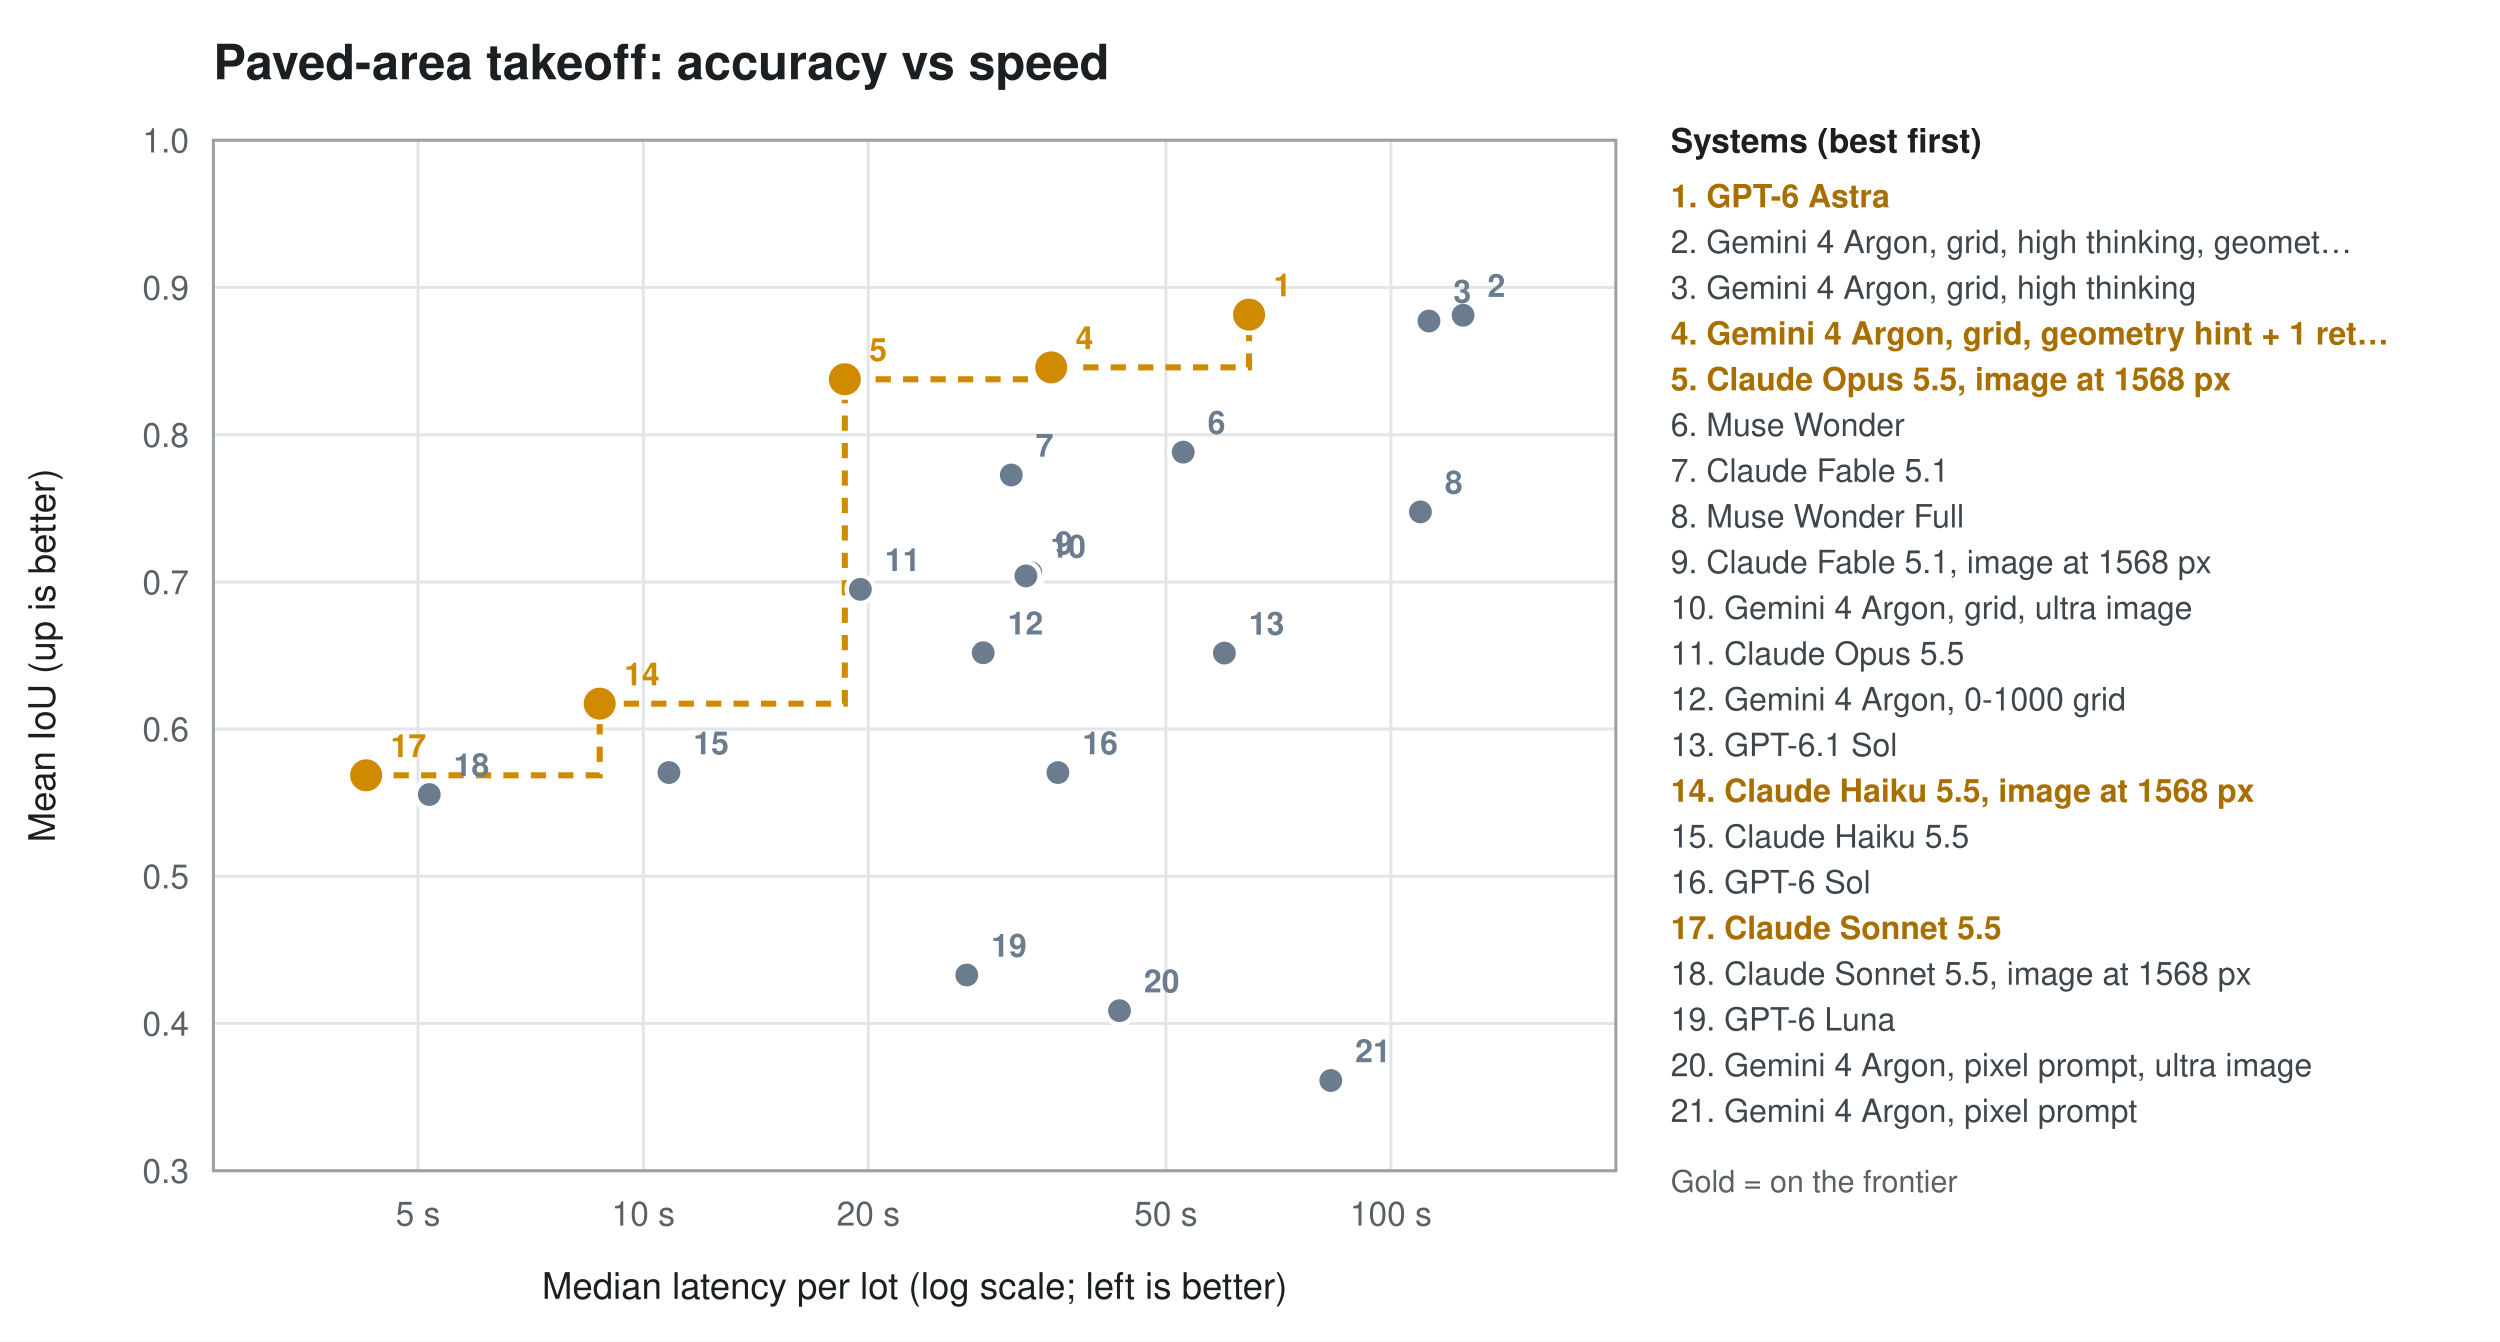
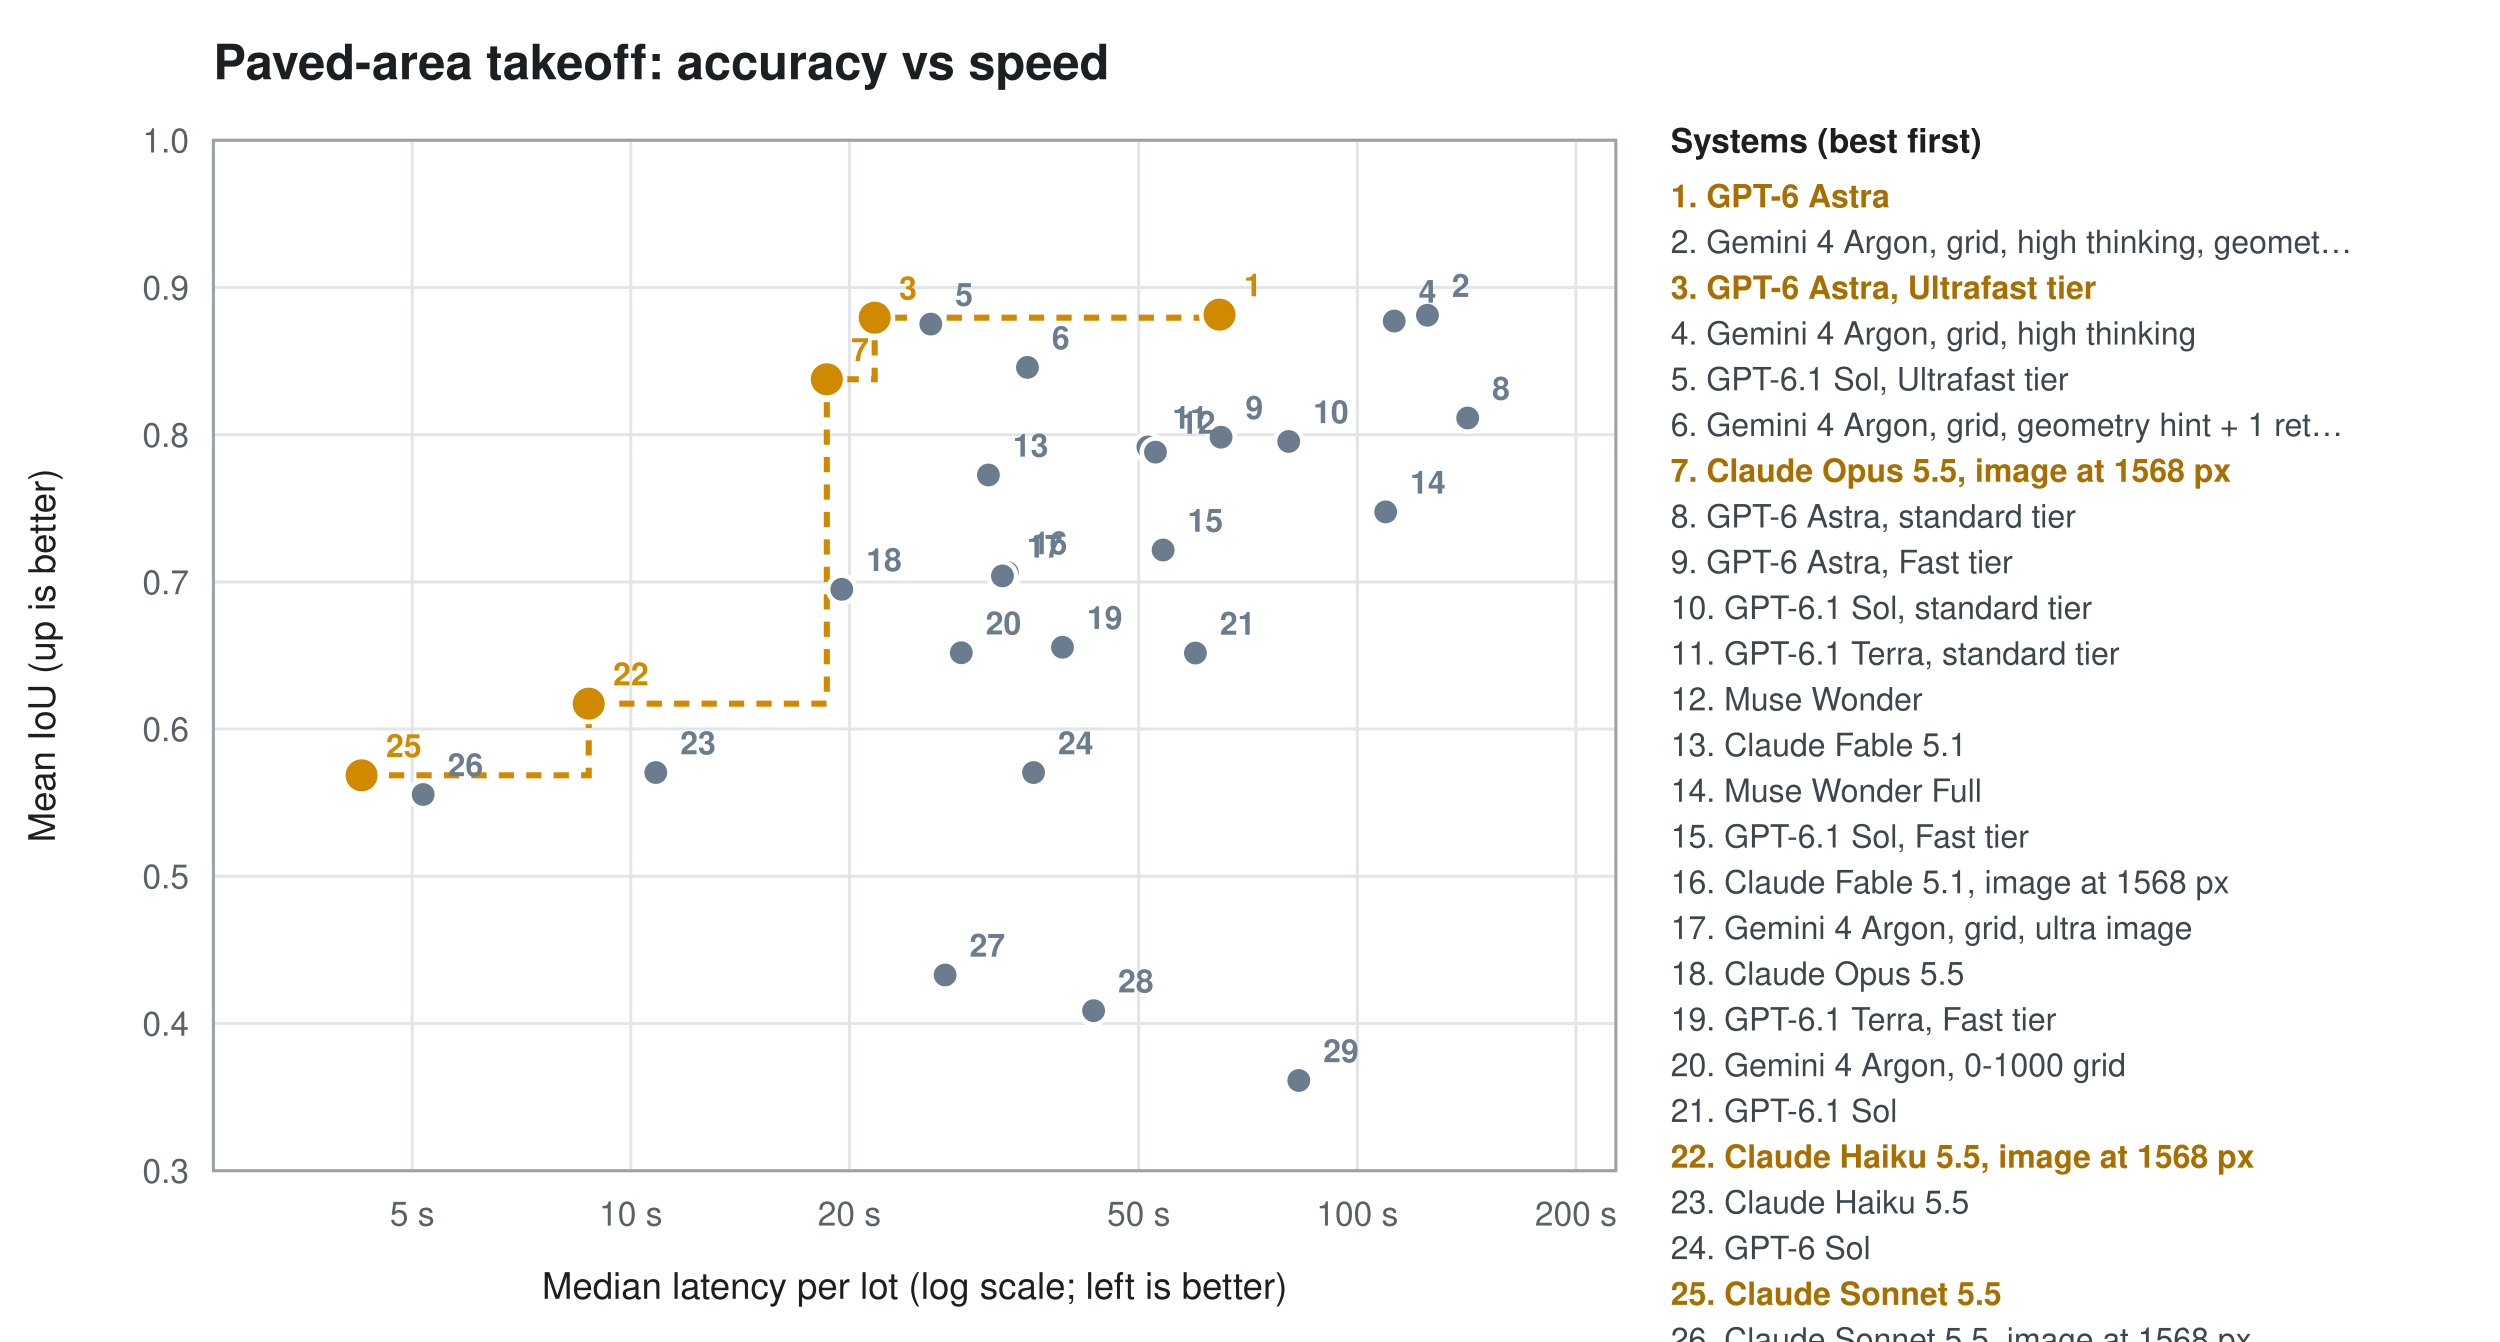
<svg xmlns="http://www.w3.org/2000/svg" viewBox="0 0 820 440" font-family="Helvetica, Arial, sans-serif">
  <rect width="820" height="440" fill="#ffffff" />
  <text x="70" y="26" font-size="16" font-weight="700" fill="#1b1f22">Paved-area takeoff: accuracy vs speed</text>
-   <line x1="137.1" y1="46" x2="137.1" y2="384" stroke="#e3e6e8" />
-   <text x="137.1" y="402" font-size="11" text-anchor="middle" fill="#5a6166">5 s</text>
-   <line x1="211.0" y1="46" x2="211.0" y2="384" stroke="#e3e6e8" />
-   <text x="211.0" y="402" font-size="11" text-anchor="middle" fill="#5a6166">10 s</text>
-   <line x1="284.8" y1="46" x2="284.8" y2="384" stroke="#e3e6e8" />
-   <text x="284.8" y="402" font-size="11" text-anchor="middle" fill="#5a6166">20 s</text>
-   <line x1="382.4" y1="46" x2="382.4" y2="384" stroke="#e3e6e8" />
-   <text x="382.4" y="402" font-size="11" text-anchor="middle" fill="#5a6166">50 s</text>
-   <line x1="456.2" y1="46" x2="456.2" y2="384" stroke="#e3e6e8" />
-   <text x="456.2" y="402" font-size="11" text-anchor="middle" fill="#5a6166">100 s</text>
+   <line x1="135.2" y1="46" x2="135.2" y2="384" stroke="#e3e6e8" />
+   <text x="135.2" y="402" font-size="11" text-anchor="middle" fill="#5a6166">5 s</text>
+   <line x1="206.9" y1="46" x2="206.9" y2="384" stroke="#e3e6e8" />
+   <text x="206.9" y="402" font-size="11" text-anchor="middle" fill="#5a6166">10 s</text>
+   <line x1="278.6" y1="46" x2="278.6" y2="384" stroke="#e3e6e8" />
+   <text x="278.6" y="402" font-size="11" text-anchor="middle" fill="#5a6166">20 s</text>
+   <line x1="373.5" y1="46" x2="373.5" y2="384" stroke="#e3e6e8" />
+   <text x="373.5" y="402" font-size="11" text-anchor="middle" fill="#5a6166">50 s</text>
+   <line x1="445.2" y1="46" x2="445.2" y2="384" stroke="#e3e6e8" />
+   <text x="445.2" y="402" font-size="11" text-anchor="middle" fill="#5a6166">100 s</text>
+   <line x1="516.9" y1="46" x2="516.9" y2="384" stroke="#e3e6e8" />
+   <text x="516.9" y="402" font-size="11" text-anchor="middle" fill="#5a6166">200 s</text>
  <line x1="70" y1="384.0" x2="530" y2="384.0" stroke="#e3e6e8" />
  <text x="62" y="388.0" font-size="11" text-anchor="end" fill="#5a6166">0.3</text>
  <line x1="70" y1="335.7" x2="530" y2="335.7" stroke="#e3e6e8" />
  <text x="62" y="339.7" font-size="11" text-anchor="end" fill="#5a6166">0.4</text>
  <line x1="70" y1="287.4" x2="530" y2="287.4" stroke="#e3e6e8" />
  <text x="62" y="291.4" font-size="11" text-anchor="end" fill="#5a6166">0.5</text>
  <line x1="70" y1="239.1" x2="530" y2="239.1" stroke="#e3e6e8" />
  <text x="62" y="243.1" font-size="11" text-anchor="end" fill="#5a6166">0.6</text>
  <line x1="70" y1="190.9" x2="530" y2="190.9" stroke="#e3e6e8" />
  <text x="62" y="194.9" font-size="11" text-anchor="end" fill="#5a6166">0.7</text>
  <line x1="70" y1="142.6" x2="530" y2="142.6" stroke="#e3e6e8" />
  <text x="62" y="146.6" font-size="11" text-anchor="end" fill="#5a6166">0.8</text>
  <line x1="70" y1="94.3" x2="530" y2="94.3" stroke="#e3e6e8" />
  <text x="62" y="98.3" font-size="11" text-anchor="end" fill="#5a6166">0.9</text>
  <line x1="70" y1="46.0" x2="530" y2="46.0" stroke="#e3e6e8" />
  <text x="62" y="50.0" font-size="11" text-anchor="end" fill="#5a6166">1.0</text>
  <rect x="70" y="46" width="460" height="338" fill="none" stroke="#9aa2a7" />
  <text x="300.0" y="426" font-size="12" text-anchor="middle" fill="#1b1f22">Median latency per lot (log scale; left is better)</text>
  <text transform="translate(18 215.0) rotate(-90)" font-size="12" text-anchor="middle" fill="#1b1f22">Mean IoU (up is better)</text>
-   <path d="M120.1,254.3 L196.7,254.3 L196.7,230.8 L277.1,230.8 L277.1,124.4 L344.8,124.4 L344.8,120.5 L409.7,120.5 L409.7,103.2" fill="none" stroke="#d08a00" stroke-width="2" stroke-dasharray="5 4" />
-   <circle cx="409.7" cy="103.2" r="6" fill="#d08a00" stroke="#ffffff" stroke-width="1.5" />
-   <text x="417.7" y="97.2" font-size="10.5" font-weight="700" fill="#d08a00">1</text>
-   <circle cx="479.9" cy="103.4" r="4.5" fill="#6b7c8f" stroke="#ffffff" stroke-width="1.5" />
-   <text x="487.9" y="97.4" font-size="10.5" font-weight="700" fill="#6b7c8f">2</text>
-   <circle cx="468.7" cy="105.3" r="4.5" fill="#6b7c8f" stroke="#ffffff" stroke-width="1.5" />
-   <text x="476.7" y="99.3" font-size="10.5" font-weight="700" fill="#6b7c8f">3</text>
-   <circle cx="344.8" cy="120.5" r="6" fill="#d08a00" stroke="#ffffff" stroke-width="1.5" />
-   <text x="352.8" y="114.5" font-size="10.5" font-weight="700" fill="#d08a00">4</text>
-   <circle cx="277.1" cy="124.4" r="6" fill="#d08a00" stroke="#ffffff" stroke-width="1.5" />
-   <text x="285.1" y="118.4" font-size="10.5" font-weight="700" fill="#d08a00">5</text>
-   <circle cx="388.1" cy="148.3" r="4.5" fill="#6b7c8f" stroke="#ffffff" stroke-width="1.5" />
-   <text x="396.1" y="142.3" font-size="10.5" font-weight="700" fill="#6b7c8f">6</text>
-   <circle cx="331.7" cy="155.8" r="4.5" fill="#6b7c8f" stroke="#ffffff" stroke-width="1.5" />
-   <text x="339.7" y="149.8" font-size="10.5" font-weight="700" fill="#6b7c8f">7</text>
-   <circle cx="465.9" cy="167.9" r="4.5" fill="#6b7c8f" stroke="#ffffff" stroke-width="1.5" />
-   <text x="473.9" y="161.9" font-size="10.5" font-weight="700" fill="#6b7c8f">8</text>
-   <circle cx="338.1" cy="187.8" r="4.5" fill="#6b7c8f" stroke="#ffffff" stroke-width="1.5" />
-   <text x="346.1" y="181.8" font-size="10.5" font-weight="700" fill="#6b7c8f">9</text>
-   <circle cx="336.5" cy="188.9" r="4.5" fill="#6b7c8f" stroke="#ffffff" stroke-width="1.5" />
-   <text x="344.5" y="182.9" font-size="10.5" font-weight="700" fill="#6b7c8f">10</text>
-   <circle cx="282.2" cy="193.3" r="4.5" fill="#6b7c8f" stroke="#ffffff" stroke-width="1.5" />
-   <text x="290.2" y="187.3" font-size="10.5" font-weight="700" fill="#6b7c8f">11</text>
-   <circle cx="322.5" cy="214.1" r="4.5" fill="#6b7c8f" stroke="#ffffff" stroke-width="1.5" />
-   <text x="330.5" y="208.1" font-size="10.5" font-weight="700" fill="#6b7c8f">12</text>
-   <circle cx="401.6" cy="214.2" r="4.5" fill="#6b7c8f" stroke="#ffffff" stroke-width="1.5" />
-   <text x="409.6" y="208.2" font-size="10.5" font-weight="700" fill="#6b7c8f">13</text>
-   <circle cx="196.7" cy="230.8" r="6" fill="#d08a00" stroke="#ffffff" stroke-width="1.5" />
-   <text x="204.7" y="224.8" font-size="10.5" font-weight="700" fill="#d08a00">14</text>
-   <circle cx="219.4" cy="253.4" r="4.5" fill="#6b7c8f" stroke="#ffffff" stroke-width="1.5" />
-   <text x="227.4" y="247.4" font-size="10.5" font-weight="700" fill="#6b7c8f">15</text>
-   <circle cx="347.0" cy="253.4" r="4.5" fill="#6b7c8f" stroke="#ffffff" stroke-width="1.5" />
-   <text x="355.0" y="247.4" font-size="10.5" font-weight="700" fill="#6b7c8f">16</text>
-   <circle cx="120.1" cy="254.3" r="6" fill="#d08a00" stroke="#ffffff" stroke-width="1.5" />
-   <text x="128.1" y="248.3" font-size="10.5" font-weight="700" fill="#d08a00">17</text>
-   <circle cx="140.8" cy="260.6" r="4.5" fill="#6b7c8f" stroke="#ffffff" stroke-width="1.5" />
-   <text x="148.8" y="254.6" font-size="10.5" font-weight="700" fill="#6b7c8f">18</text>
-   <circle cx="317.1" cy="319.8" r="4.5" fill="#6b7c8f" stroke="#ffffff" stroke-width="1.5" />
-   <text x="325.1" y="313.8" font-size="10.5" font-weight="700" fill="#6b7c8f">19</text>
-   <circle cx="367.2" cy="331.5" r="4.5" fill="#6b7c8f" stroke="#ffffff" stroke-width="1.5" />
-   <text x="375.2" y="325.5" font-size="10.5" font-weight="700" fill="#6b7c8f">20</text>
-   <circle cx="436.5" cy="354.4" r="4.5" fill="#6b7c8f" stroke="#ffffff" stroke-width="1.5" />
-   <text x="444.5" y="348.4" font-size="10.5" font-weight="700" fill="#6b7c8f">21</text>
+   <path d="M118.6,254.3 L193.1,254.3 L193.1,230.8 L271.2,230.8 L271.2,124.4 L286.9,124.4 L286.9,104.2 L400.0,104.2 L400.0,103.2" fill="none" stroke="#d08a00" stroke-width="2" stroke-dasharray="5 4" />
+   <circle cx="400.0" cy="103.2" r="6" fill="#d08a00" stroke="#ffffff" stroke-width="1.5" />
+   <text x="408.0" y="97.2" font-size="10.5" font-weight="700" fill="#d08a00">1</text>
+   <circle cx="468.2" cy="103.4" r="4.5" fill="#6b7c8f" stroke="#ffffff" stroke-width="1.5" />
+   <text x="476.2" y="97.4" font-size="10.5" font-weight="700" fill="#6b7c8f">2</text>
+   <circle cx="286.9" cy="104.2" r="6" fill="#d08a00" stroke="#ffffff" stroke-width="1.5" />
+   <text x="294.9" y="98.2" font-size="10.5" font-weight="700" fill="#d08a00">3</text>
+   <circle cx="457.3" cy="105.3" r="4.5" fill="#6b7c8f" stroke="#ffffff" stroke-width="1.5" />
+   <text x="465.3" y="99.3" font-size="10.5" font-weight="700" fill="#6b7c8f">4</text>
+   <circle cx="305.3" cy="106.3" r="4.5" fill="#6b7c8f" stroke="#ffffff" stroke-width="1.5" />
+   <text x="313.3" y="100.3" font-size="10.5" font-weight="700" fill="#6b7c8f">5</text>
+   <circle cx="337.0" cy="120.5" r="4.5" fill="#6b7c8f" stroke="#ffffff" stroke-width="1.5" />
+   <text x="345.0" y="114.5" font-size="10.5" font-weight="700" fill="#6b7c8f">6</text>
+   <circle cx="271.2" cy="124.4" r="6" fill="#d08a00" stroke="#ffffff" stroke-width="1.5" />
+   <text x="279.2" y="118.4" font-size="10.5" font-weight="700" fill="#d08a00">7</text>
+   <circle cx="481.4" cy="137.1" r="4.5" fill="#6b7c8f" stroke="#ffffff" stroke-width="1.5" />
+   <text x="489.4" y="131.1" font-size="10.5" font-weight="700" fill="#6b7c8f">8</text>
+   <circle cx="400.5" cy="143.4" r="4.5" fill="#6b7c8f" stroke="#ffffff" stroke-width="1.5" />
+   <text x="408.5" y="137.4" font-size="10.5" font-weight="700" fill="#6b7c8f">9</text>
+   <circle cx="422.7" cy="144.8" r="4.5" fill="#6b7c8f" stroke="#ffffff" stroke-width="1.5" />
+   <text x="430.7" y="138.8" font-size="10.5" font-weight="700" fill="#6b7c8f">10</text>
+   <circle cx="376.5" cy="146.6" r="4.5" fill="#6b7c8f" stroke="#ffffff" stroke-width="1.5" />
+   <text x="384.5" y="140.6" font-size="10.5" font-weight="700" fill="#6b7c8f">11</text>
+   <circle cx="379.0" cy="148.3" r="4.5" fill="#6b7c8f" stroke="#ffffff" stroke-width="1.5" />
+   <text x="387.0" y="142.3" font-size="10.5" font-weight="700" fill="#6b7c8f">12</text>
+   <circle cx="324.2" cy="155.8" r="4.5" fill="#6b7c8f" stroke="#ffffff" stroke-width="1.5" />
+   <text x="332.2" y="149.8" font-size="10.5" font-weight="700" fill="#6b7c8f">13</text>
+   <circle cx="454.5" cy="167.9" r="4.5" fill="#6b7c8f" stroke="#ffffff" stroke-width="1.5" />
+   <text x="462.5" y="161.9" font-size="10.5" font-weight="700" fill="#6b7c8f">14</text>
+   <circle cx="381.5" cy="180.4" r="4.5" fill="#6b7c8f" stroke="#ffffff" stroke-width="1.5" />
+   <text x="389.5" y="174.4" font-size="10.5" font-weight="700" fill="#6b7c8f">15</text>
+   <circle cx="330.4" cy="187.8" r="4.5" fill="#6b7c8f" stroke="#ffffff" stroke-width="1.5" />
+   <text x="338.4" y="181.8" font-size="10.5" font-weight="700" fill="#6b7c8f">16</text>
+   <circle cx="328.8" cy="188.9" r="4.5" fill="#6b7c8f" stroke="#ffffff" stroke-width="1.5" />
+   <text x="336.8" y="182.9" font-size="10.5" font-weight="700" fill="#6b7c8f">17</text>
+   <circle cx="276.1" cy="193.3" r="4.5" fill="#6b7c8f" stroke="#ffffff" stroke-width="1.5" />
+   <text x="284.1" y="187.3" font-size="10.5" font-weight="700" fill="#6b7c8f">18</text>
+   <circle cx="348.5" cy="212.3" r="4.5" fill="#6b7c8f" stroke="#ffffff" stroke-width="1.5" />
+   <text x="356.5" y="206.3" font-size="10.5" font-weight="700" fill="#6b7c8f">19</text>
+   <circle cx="315.3" cy="214.1" r="4.5" fill="#6b7c8f" stroke="#ffffff" stroke-width="1.5" />
+   <text x="323.3" y="208.1" font-size="10.5" font-weight="700" fill="#6b7c8f">20</text>
+   <circle cx="392.1" cy="214.2" r="4.5" fill="#6b7c8f" stroke="#ffffff" stroke-width="1.5" />
+   <text x="400.1" y="208.2" font-size="10.5" font-weight="700" fill="#6b7c8f">21</text>
+   <circle cx="193.1" cy="230.8" r="6" fill="#d08a00" stroke="#ffffff" stroke-width="1.5" />
+   <text x="201.1" y="224.8" font-size="10.5" font-weight="700" fill="#d08a00">22</text>
+   <circle cx="215.1" cy="253.4" r="4.5" fill="#6b7c8f" stroke="#ffffff" stroke-width="1.5" />
+   <text x="223.1" y="247.4" font-size="10.5" font-weight="700" fill="#6b7c8f">23</text>
+   <circle cx="339.0" cy="253.4" r="4.5" fill="#6b7c8f" stroke="#ffffff" stroke-width="1.5" />
+   <text x="347.0" y="247.4" font-size="10.5" font-weight="700" fill="#6b7c8f">24</text>
+   <circle cx="118.6" cy="254.3" r="6" fill="#d08a00" stroke="#ffffff" stroke-width="1.5" />
+   <text x="126.6" y="248.3" font-size="10.5" font-weight="700" fill="#d08a00">25</text>
+   <circle cx="138.8" cy="260.6" r="4.5" fill="#6b7c8f" stroke="#ffffff" stroke-width="1.5" />
+   <text x="146.8" y="254.6" font-size="10.5" font-weight="700" fill="#6b7c8f">26</text>
+   <circle cx="310.0" cy="319.8" r="4.5" fill="#6b7c8f" stroke="#ffffff" stroke-width="1.5" />
+   <text x="318.0" y="313.8" font-size="10.5" font-weight="700" fill="#6b7c8f">27</text>
+   <circle cx="358.7" cy="331.5" r="4.5" fill="#6b7c8f" stroke="#ffffff" stroke-width="1.5" />
+   <text x="366.7" y="325.5" font-size="10.5" font-weight="700" fill="#6b7c8f">28</text>
+   <circle cx="426.0" cy="354.4" r="4.5" fill="#6b7c8f" stroke="#ffffff" stroke-width="1.5" />
+   <text x="434.0" y="348.4" font-size="10.5" font-weight="700" fill="#6b7c8f">29</text>
  <text x="548" y="50" font-size="11" font-weight="700" fill="#1b1f22">Systems (best first)</text>
  <text x="548" y="68" font-size="10.5" fill="#a86f00" font-weight="700">1. GPT-6 Astra</text>
  <text x="548" y="83" font-size="10.5" fill="#3d464c" font-weight="400">2. Gemini 4 Argon, grid, high thinking, geomet…</text>
-   <text x="548" y="98" font-size="10.5" fill="#3d464c" font-weight="400">3. Gemini 4 Argon, grid, high thinking</text>
-   <text x="548" y="113" font-size="10.5" fill="#a86f00" font-weight="700">4. Gemini 4 Argon, grid, geometry hint + 1 ret…</text>
-   <text x="548" y="128" font-size="10.5" fill="#a86f00" font-weight="700">5. Claude Opus 5.5, image at 1568 px</text>
-   <text x="548" y="143" font-size="10.5" fill="#3d464c" font-weight="400">6. Muse Wonder</text>
-   <text x="548" y="158" font-size="10.5" fill="#3d464c" font-weight="400">7. Claude Fable 5.1</text>
-   <text x="548" y="173" font-size="10.5" fill="#3d464c" font-weight="400">8. Muse Wonder Full</text>
-   <text x="548" y="188" font-size="10.5" fill="#3d464c" font-weight="400">9. Claude Fable 5.1, image at 1568 px</text>
-   <text x="548" y="203" font-size="10.5" fill="#3d464c" font-weight="400">10. Gemini 4 Argon, grid, ultra image</text>
-   <text x="548" y="218" font-size="10.5" fill="#3d464c" font-weight="400">11. Claude Opus 5.5</text>
-   <text x="548" y="233" font-size="10.5" fill="#3d464c" font-weight="400">12. Gemini 4 Argon, 0-1000 grid</text>
-   <text x="548" y="248" font-size="10.5" fill="#3d464c" font-weight="400">13. GPT-6.1 Sol</text>
-   <text x="548" y="263" font-size="10.5" fill="#a86f00" font-weight="700">14. Claude Haiku 5.5, image at 1568 px</text>
-   <text x="548" y="278" font-size="10.5" fill="#3d464c" font-weight="400">15. Claude Haiku 5.5</text>
-   <text x="548" y="293" font-size="10.5" fill="#3d464c" font-weight="400">16. GPT-6 Sol</text>
-   <text x="548" y="308" font-size="10.5" fill="#a86f00" font-weight="700">17. Claude Sonnet 5.5</text>
-   <text x="548" y="323" font-size="10.5" fill="#3d464c" font-weight="400">18. Claude Sonnet 5.5, image at 1568 px</text>
-   <text x="548" y="338" font-size="10.5" fill="#3d464c" font-weight="400">19. GPT-6 Luna</text>
-   <text x="548" y="353" font-size="10.5" fill="#3d464c" font-weight="400">20. Gemini 4 Argon, pixel prompt, ultra image</text>
-   <text x="548" y="368" font-size="10.5" fill="#3d464c" font-weight="400">21. Gemini 4 Argon, pixel prompt</text>
-   <text x="548" y="391" font-size="10" fill="#5a6166">Gold = on the frontier</text>
+   <text x="548" y="98" font-size="10.5" fill="#a86f00" font-weight="700">3. GPT-6 Astra, Ultrafast tier</text>
+   <text x="548" y="113" font-size="10.5" fill="#3d464c" font-weight="400">4. Gemini 4 Argon, grid, high thinking</text>
+   <text x="548" y="128" font-size="10.5" fill="#3d464c" font-weight="400">5. GPT-6.1 Sol, Ultrafast tier</text>
+   <text x="548" y="143" font-size="10.5" fill="#3d464c" font-weight="400">6. Gemini 4 Argon, grid, geometry hint + 1 ret…</text>
+   <text x="548" y="158" font-size="10.5" fill="#a86f00" font-weight="700">7. Claude Opus 5.5, image at 1568 px</text>
+   <text x="548" y="173" font-size="10.5" fill="#3d464c" font-weight="400">8. GPT-6 Astra, standard tier</text>
+   <text x="548" y="188" font-size="10.5" fill="#3d464c" font-weight="400">9. GPT-6 Astra, Fast tier</text>
+   <text x="548" y="203" font-size="10.5" fill="#3d464c" font-weight="400">10. GPT-6.1 Sol, standard tier</text>
+   <text x="548" y="218" font-size="10.5" fill="#3d464c" font-weight="400">11. GPT-6.1 Terra, standard tier</text>
+   <text x="548" y="233" font-size="10.5" fill="#3d464c" font-weight="400">12. Muse Wonder</text>
+   <text x="548" y="248" font-size="10.5" fill="#3d464c" font-weight="400">13. Claude Fable 5.1</text>
+   <text x="548" y="263" font-size="10.5" fill="#3d464c" font-weight="400">14. Muse Wonder Full</text>
+   <text x="548" y="278" font-size="10.5" fill="#3d464c" font-weight="400">15. GPT-6.1 Sol, Fast tier</text>
+   <text x="548" y="293" font-size="10.5" fill="#3d464c" font-weight="400">16. Claude Fable 5.1, image at 1568 px</text>
+   <text x="548" y="308" font-size="10.5" fill="#3d464c" font-weight="400">17. Gemini 4 Argon, grid, ultra image</text>
+   <text x="548" y="323" font-size="10.5" fill="#3d464c" font-weight="400">18. Claude Opus 5.5</text>
+   <text x="548" y="338" font-size="10.5" fill="#3d464c" font-weight="400">19. GPT-6.1 Terra, Fast tier</text>
+   <text x="548" y="353" font-size="10.5" fill="#3d464c" font-weight="400">20. Gemini 4 Argon, 0-1000 grid</text>
+   <text x="548" y="368" font-size="10.5" fill="#3d464c" font-weight="400">21. GPT-6.1 Sol</text>
+   <text x="548" y="383" font-size="10.5" fill="#a86f00" font-weight="700">22. Claude Haiku 5.5, image at 1568 px</text>
+   <text x="548" y="398" font-size="10.5" fill="#3d464c" font-weight="400">23. Claude Haiku 5.5</text>
+   <text x="548" y="413" font-size="10.5" fill="#3d464c" font-weight="400">24. GPT-6 Sol</text>
+   <text x="548" y="428" font-size="10.5" fill="#a86f00" font-weight="700">25. Claude Sonnet 5.5</text>
+   <text x="548" y="443" font-size="10.5" fill="#3d464c" font-weight="400">26. Claude Sonnet 5.5, image at 1568 px</text>
+   <text x="548" y="458" font-size="10.5" fill="#3d464c" font-weight="400">27. GPT-6 Luna</text>
+   <text x="548" y="473" font-size="10.5" fill="#3d464c" font-weight="400">28. Gemini 4 Argon, pixel prompt, ultra image</text>
+   <text x="548" y="488" font-size="10.5" fill="#3d464c" font-weight="400">29. Gemini 4 Argon, pixel prompt</text>
+   <text x="548" y="511" font-size="10" fill="#5a6166">Gold = on the frontier</text>
</svg>
